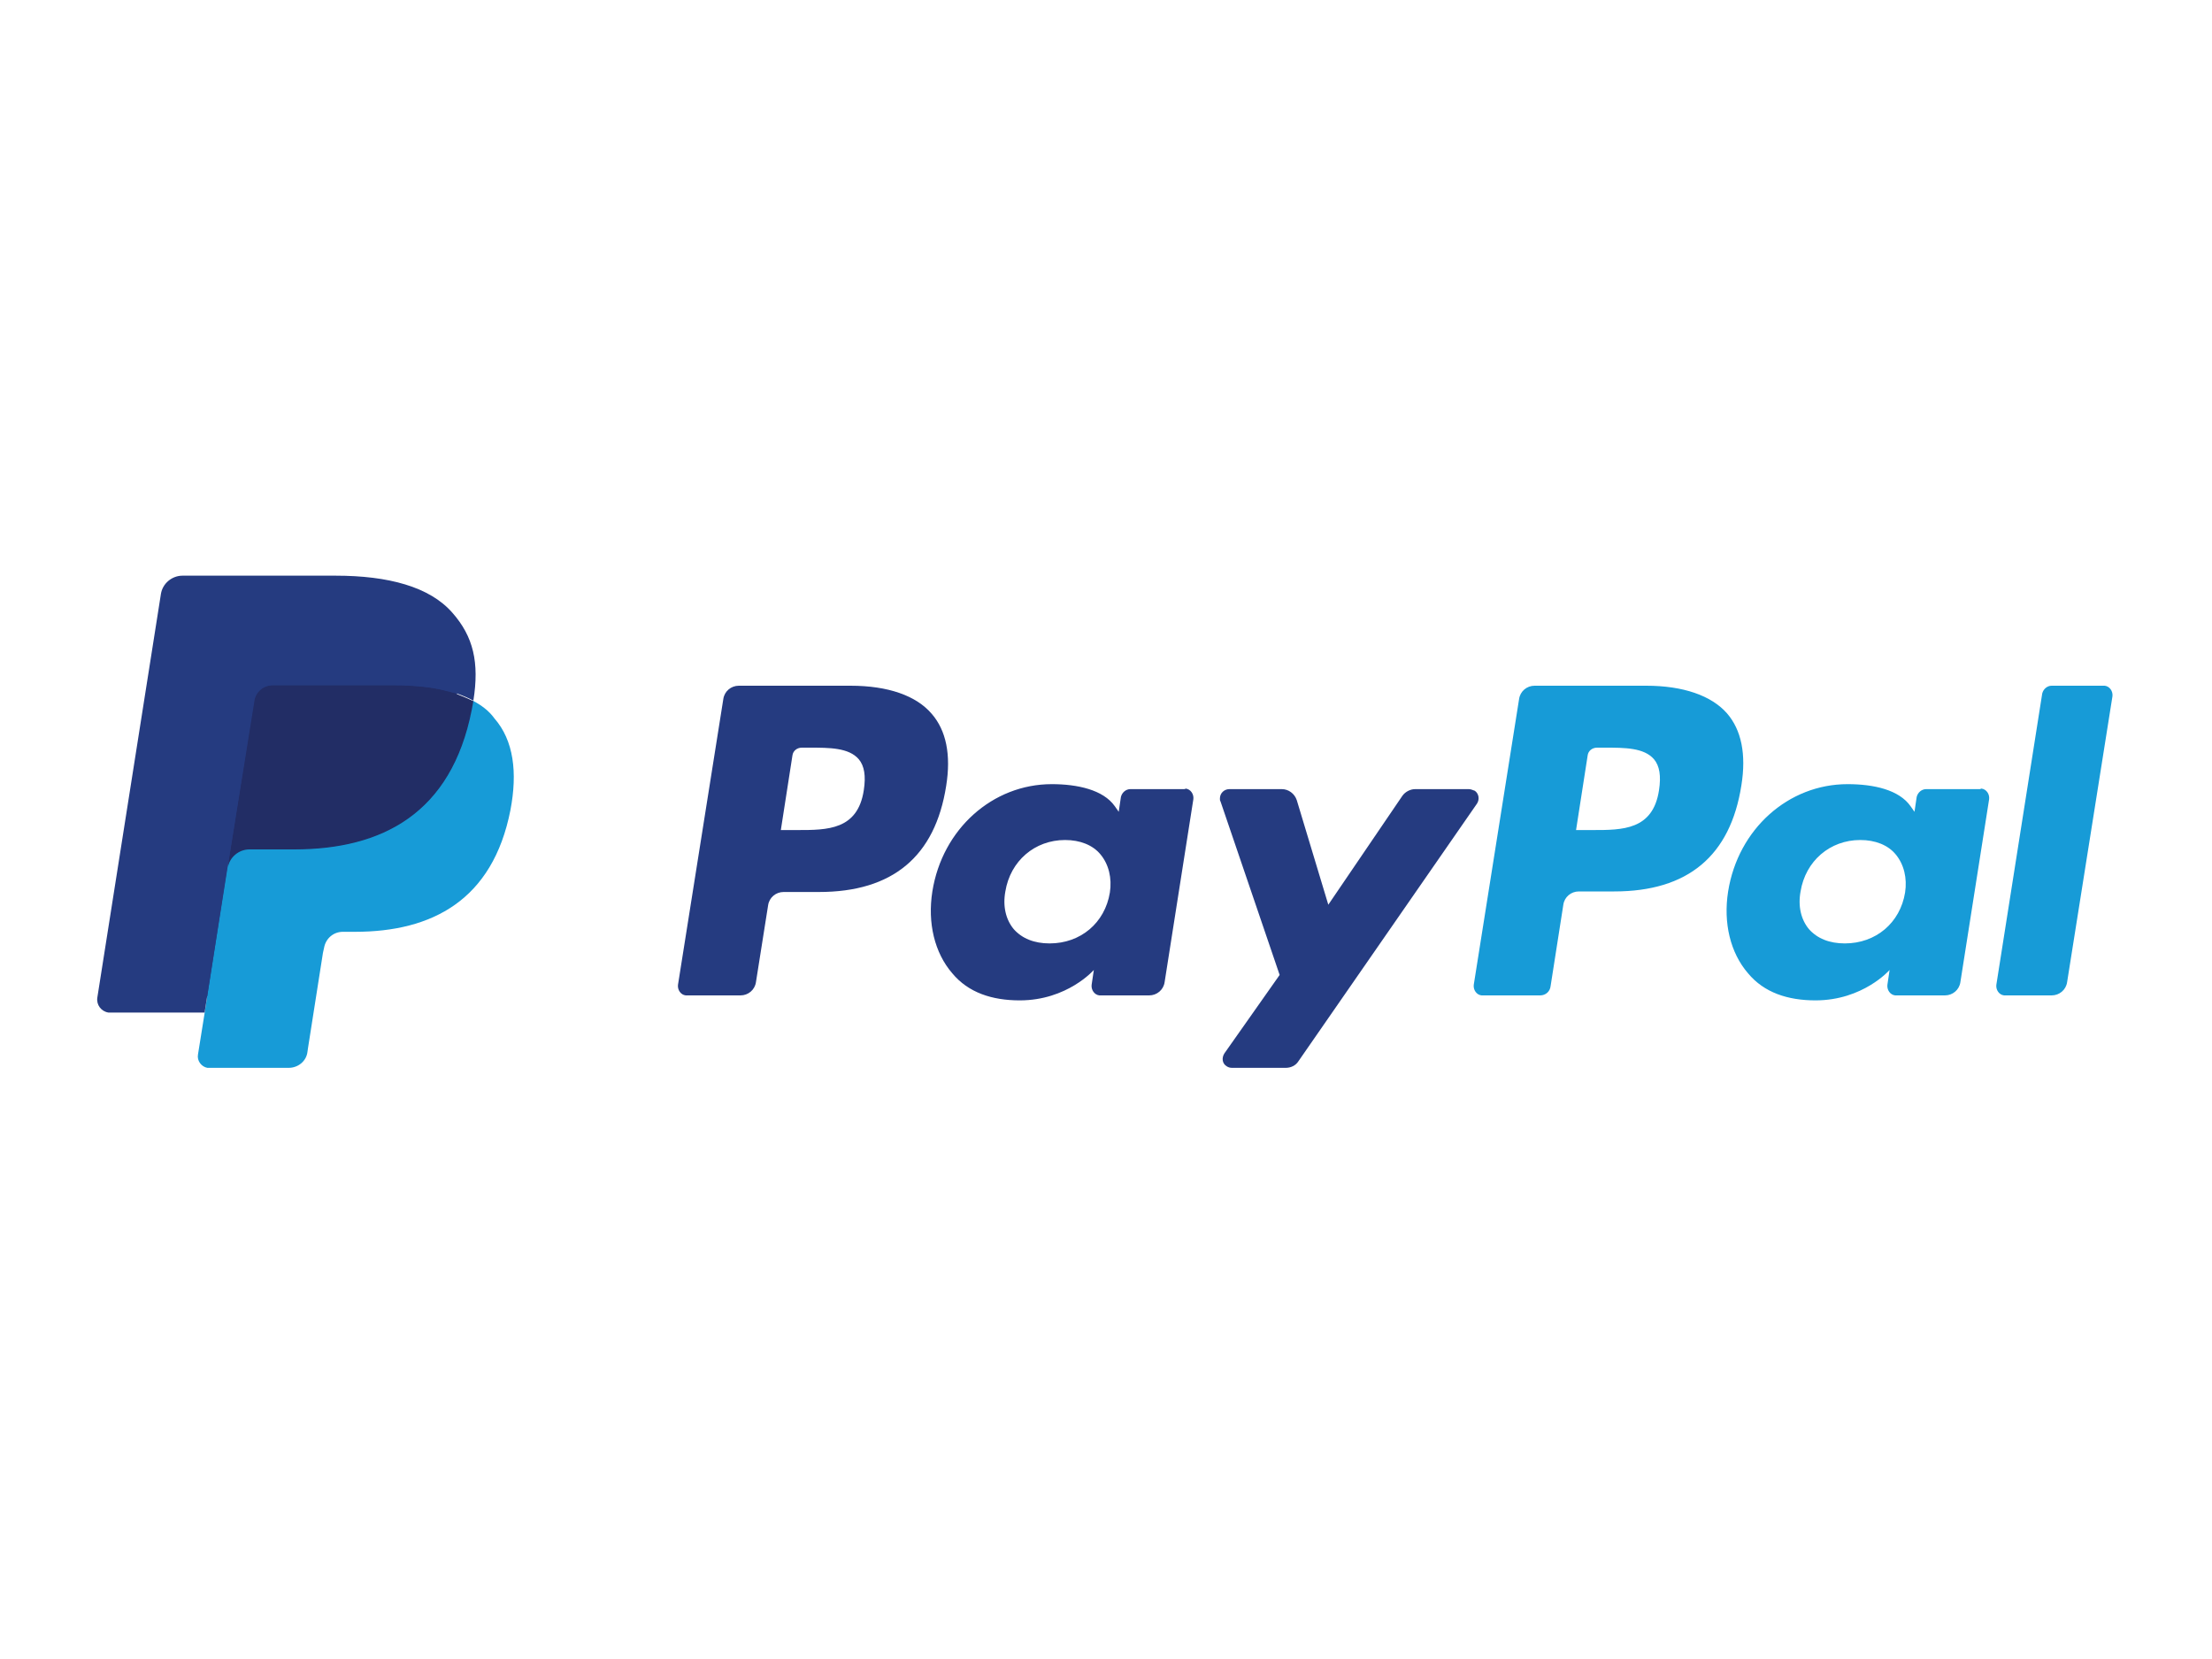
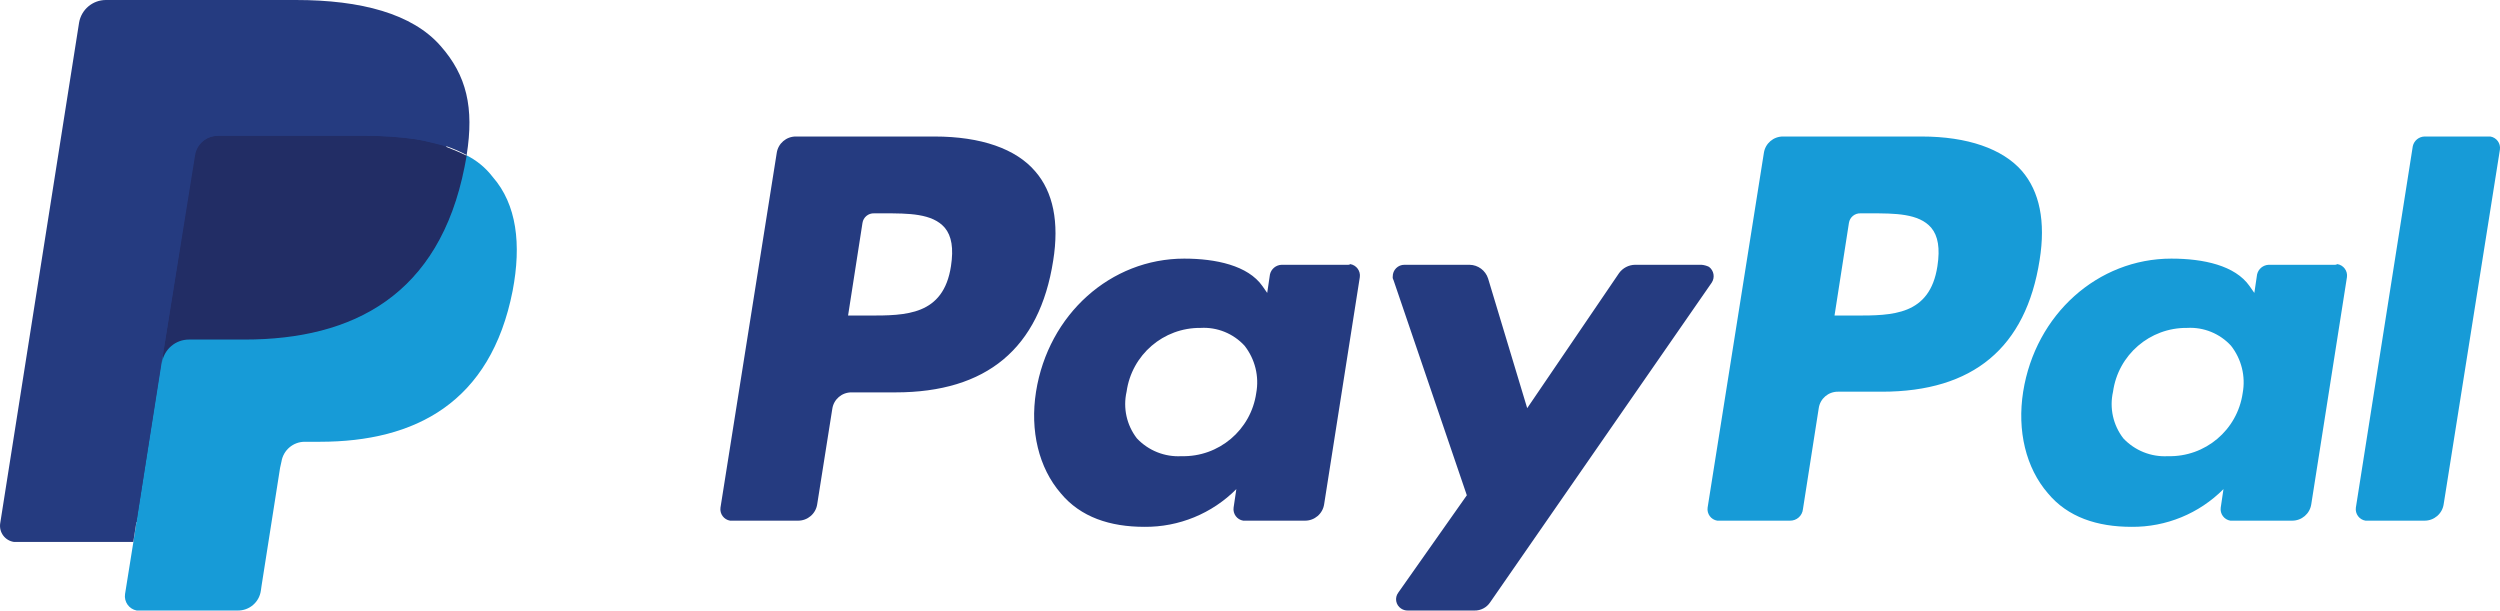
- <svg xmlns="http://www.w3.org/2000/svg" id="logosvg.com" x="0px" y="0px" viewBox="0 0 400 300" style="enable-background:new 0 0 400 300;" xml:space="preserve">
-   <style type="text/css"> .st0{fill:#253B80;} .st1{fill:#179BD7;} .st2{fill:#222D65;} </style>
-   <path class="st0" d="M153.8,124h-20.2c-1.4,0-2.6,1-2.8,2.4l-8.2,51.7c-0.1,0.9,0.5,1.8,1.4,1.9c0.1,0,0.2,0,0.3,0h9.6 c1.4,0,2.6-1,2.8-2.4l2.2-13.9c0.2-1.4,1.4-2.4,2.8-2.4h6.4c13.3,0,21-6.4,23-19.2c0.9-5.6,0-10-2.6-13 C165.7,125.8,160.6,124,153.8,124z M156.2,142.9c-1.1,7.2-6.6,7.2-12,7.2h-3l2.1-13.5c0.1-0.8,0.8-1.4,1.7-1.4h1.4 c3.6,0,7.1,0,8.9,2.1C156.3,138.5,156.6,140.3,156.2,142.9z M214.1,142.7h-9.7c-0.8,0-1.5,0.6-1.7,1.4l-0.4,2.7l-0.7-1 c-2.1-3-6.8-4-11.4-4c-10.7,0-19.8,8.1-21.6,19.4c-0.9,5.7,0.4,11.1,3.6,14.8c2.9,3.5,7.2,4.9,12.2,4.9c8.6,0,13.4-5.5,13.4-5.5 l-0.4,2.7c-0.1,0.9,0.5,1.8,1.4,1.9c0.1,0,0.2,0,0.3,0h8.7c1.4,0,2.6-1,2.8-2.4l5.2-33.1c0.1-0.9-0.5-1.8-1.4-1.9 C214.3,142.7,214.2,142.7,214.1,142.7z M200.7,161.4c-0.9,5.5-5.3,9.2-10.9,9.2c-2.8,0-5-0.9-6.5-2.6c-1.4-1.7-2-4.1-1.5-6.8 c0.9-5.5,5.3-9.3,10.8-9.3c2.7,0,5,0.9,6.4,2.6C200.5,156.3,201.1,158.8,200.7,161.4z M265.6,142.7h-9.7c-0.9,0-1.8,0.5-2.3,1.2 l-13.4,19.7l-5.7-18.9c-0.4-1.2-1.5-2-2.7-2h-9.5c-0.9,0-1.7,0.7-1.7,1.7c0,0.2,0,0.4,0.1,0.5l10.7,31.4l-10,14.2 c-0.5,0.8-0.4,1.8,0.4,2.3c0.3,0.2,0.6,0.3,1,0.3h9.7c0.9,0,1.8-0.4,2.3-1.2l32.3-46.6c0.5-0.8,0.3-1.8-0.4-2.3 C266.2,142.8,265.9,142.7,265.6,142.7L265.6,142.7z" />
-   <path class="st1" d="M297.7,124h-20.2c-1.4,0-2.6,1-2.8,2.4l-8.2,51.7c-0.1,0.9,0.5,1.8,1.4,1.9c0.1,0,0.2,0,0.3,0h10.3 c1,0,1.8-0.7,1.9-1.7l2.3-14.7c0.2-1.4,1.4-2.4,2.8-2.4h6.4c13.3,0,21-6.4,23-19.2c0.9-5.6,0-10-2.6-13 C309.5,125.8,304.4,124,297.7,124z M300,142.9c-1.1,7.2-6.6,7.2-12,7.2h-3l2.1-13.5c0.1-0.8,0.8-1.4,1.7-1.4h1.4 c3.6,0,7.1,0,8.9,2.1C300.1,138.5,300.4,140.3,300,142.9z M358,142.7h-9.7c-0.8,0-1.5,0.6-1.7,1.4l-0.4,2.7l-0.7-1 c-2.1-3-6.7-4-11.4-4c-10.7,0-19.8,8.1-21.6,19.4c-0.9,5.7,0.4,11.1,3.6,14.8c2.9,3.5,7.2,4.9,12.2,4.9c8.6,0,13.4-5.5,13.4-5.5 l-0.4,2.7c-0.1,0.9,0.5,1.8,1.4,1.9c0.1,0,0.2,0,0.3,0h8.7c1.4,0,2.6-1,2.8-2.4l5.2-33.1c0.1-0.9-0.5-1.8-1.4-1.9 C358.1,142.7,358,142.7,358,142.7z M344.5,161.4c-0.9,5.5-5.3,9.2-10.9,9.2c-2.8,0-5-0.9-6.5-2.6c-1.4-1.7-2-4.1-1.5-6.8 c0.9-5.5,5.3-9.3,10.8-9.3c2.7,0,5,0.9,6.4,2.6C344.3,156.3,344.9,158.8,344.5,161.4z M369.3,125.4l-8.3,52.7 c-0.1,0.9,0.5,1.8,1.4,1.9c0.1,0,0.2,0,0.3,0h8.3c1.4,0,2.6-1,2.8-2.4l8.2-51.7c0.1-0.9-0.5-1.8-1.4-1.9c-0.1,0-0.2,0-0.3,0H371 C370.2,124,369.5,124.6,369.3,125.4z" />
-   <path class="st0" d="M39,190.1l1.5-9.8l-3.4-0.1H20.7l11.4-72.3c0.1-0.5,0.5-0.8,0.9-0.8h27.7c9.2,0,15.5,1.9,18.8,5.7 c1.6,1.8,2.5,3.6,3,5.7c0.5,2.1,0.5,4.7,0,7.8l0,0.2v2l1.6,0.9c1.2,0.6,2.2,1.4,3.1,2.4c1.3,1.5,2.2,3.4,2.5,5.7 c0.4,2.3,0.3,5.1-0.4,8.3c-0.7,3.6-1.9,6.8-3.4,9.4c-1.4,2.3-3.2,4.3-5.4,5.9c-2.1,1.5-4.5,2.6-7.2,3.3c-2.7,0.7-5.7,1-9.1,1h-2.2 c-1.5,0-3,0.6-4.2,1.5c-1.2,1-1.9,2.4-2.2,3.9l-0.2,0.9L52.9,189l-0.1,0.6c0,0.2-0.1,0.3-0.2,0.4c-0.1,0.1-0.2,0.1-0.3,0.1 C52.3,190.1,39,190.1,39,190.1z" />
-   <path class="st1" d="M85.5,126.7c-0.1,0.5-0.2,1.1-0.3,1.6c-3.6,18.7-16.1,25.2-32.1,25.2h-8.1c-1.9,0-3.6,1.4-3.9,3.3L37,183.2 l-1.2,7.5c-0.2,1.1,0.6,2.2,1.7,2.4c0.1,0,0.2,0,0.3,0h14.4c1.7,0,3.2-1.2,3.4-2.9l0.1-0.7l2.7-17.2l0.2-0.9 c0.3-1.7,1.7-2.9,3.4-2.9h2.2c13.9,0,24.9-5.7,28.1-22c1.3-6.8,0.6-12.6-2.9-16.6C88.4,128.5,87,127.5,85.5,126.7z" />
-   <path class="st2" d="M81.7,125.2c-1.2-0.3-2.3-0.6-3.5-0.8c-2.4-0.4-4.8-0.5-7.2-0.5H49.4c-1.7,0-3.2,1.2-3.4,2.9L41.3,156l-0.1,0.9 c0.3-1.9,2-3.3,3.9-3.3h8.1c15.9,0,28.4-6.5,32.1-25.2c0.1-0.6,0.2-1.1,0.3-1.6c-1-0.5-2-0.9-3-1.3C82.3,125.3,82,125.3,81.7,125.2z " />
-   <path class="st0" d="M45.9,126.8c0.3-1.7,1.7-2.9,3.4-2.9H71c2.6,0,5,0.2,7.2,0.5c1.5,0.2,2.9,0.6,4.4,1c1.1,0.4,2.1,0.8,3,1.3 c1.1-6.9,0-11.6-3.8-15.9c-4.1-4.7-11.6-6.7-21.1-6.7H33c-1.9,0-3.6,1.4-3.9,3.3l-11.5,73c-0.2,1.3,0.7,2.5,2,2.7c0.1,0,0.2,0,0.4,0 H37l4.3-27.2C41.3,156,45.9,126.8,45.9,126.8z" />
+ <svg xmlns="http://www.w3.org/2000/svg" viewBox="0 0 364.439 89">
+   <g id="Layer_2" data-name="Layer 2">
+     <g id="logosvg.com">
+       <path d="M136.228,19.9h-20.2a2.804,2.804,0,0,0-2.8,2.4l-8.2,51.7a1.691,1.691,0,0,0,1.4,1.9h9.9a2.804,2.804,0,0,0,2.8-2.4l2.2-13.9a2.804,2.804,0,0,1,2.8-2.4h6.4c13.3,0,21-6.4,23-19.2.9-5.6,0-10-2.6-13C148.128,21.7,143.028,19.9,136.228,19.9Zm2.4,18.9c-1.1,7.2-6.6,7.2-12,7.2h-3l2.1-13.5a1.645,1.645,0,0,1,1.7-1.4h1.4c3.6,0,7.1,0,8.9,2.1C138.728,34.4,139.028,36.2,138.628,38.8Zm57.9-.2h-9.7a1.805,1.805,0,0,0-1.7,1.4l-.4,2.7-.7-1c-2.1-3-6.8-4-11.4-4-10.7,0-19.8,8.1-21.6,19.4-.9,5.7.4,11.1,3.6,14.8,2.9,3.5,7.2,4.9,12.2,4.9a18.635,18.635,0,0,0,13.4-5.5l-.4,2.7a1.691,1.691,0,0,0,1.4,1.9h9a2.804,2.804,0,0,0,2.8-2.4l5.2-33.1a1.691,1.691,0,0,0-1.4-1.9A.367.367,0,0,1,196.528,38.6Zm-13.4,18.7a10.73,10.73,0,0,1-10.9,9.2,8.285,8.285,0,0,1-6.5-2.6,8.167,8.167,0,0,1-1.5-6.8,10.788,10.788,0,0,1,10.8-9.3,8.066,8.066,0,0,1,6.4,2.6A8.64,8.64,0,0,1,183.128,57.3Zm64.9-18.7h-9.7a2.935,2.935,0,0,0-2.3,1.2l-13.4,19.7-5.7-18.9a2.882,2.882,0,0,0-2.7-2h-9.5a1.685,1.685,0,0,0-1.7,1.7.749.749,0,0,0,.1.5l10.7,31.4-10,14.2a1.613,1.613,0,0,0,.4,2.3,1.689,1.689,0,0,0,1,.3h9.7a2.676,2.676,0,0,0,2.3-1.2l32.3-46.6a1.703,1.703,0,0,0-.4-2.3,3.035,3.035,0,0,0-1.1-.3Z" style="fill:#253b80" />
+       <path d="M280.128,19.9h-20.2a2.804,2.804,0,0,0-2.8,2.4l-8.2,51.7a1.691,1.691,0,0,0,1.4,1.9h10.6a1.863,1.863,0,0,0,1.9-1.7l2.3-14.7a2.804,2.804,0,0,1,2.8-2.4h6.4c13.3,0,21-6.4,23-19.2.9-5.6,0-10-2.6-13C291.928,21.7,286.828,19.9,280.128,19.9Zm2.3,18.9c-1.1,7.2-6.6,7.2-12,7.2h-3l2.1-13.5a1.645,1.645,0,0,1,1.7-1.4h1.4c3.6,0,7.1,0,8.9,2.1C282.528,34.4,282.828,36.2,282.428,38.8Zm58-.2h-9.7a1.805,1.805,0,0,0-1.7,1.4l-.4,2.7-.7-1c-2.1-3-6.7-4-11.4-4-10.7,0-19.8,8.1-21.6,19.4-.9,5.7.4,11.1,3.6,14.8,2.9,3.5,7.2,4.9,12.2,4.9a18.635,18.635,0,0,0,13.4-5.5l-.4,2.7a1.691,1.691,0,0,0,1.4,1.9h9a2.804,2.804,0,0,0,2.8-2.4l5.2-33.1a1.691,1.691,0,0,0-1.4-1.9A.774.774,0,0,1,340.428,38.6Zm-13.5,18.7a10.73,10.73,0,0,1-10.9,9.2,8.285,8.285,0,0,1-6.5-2.6,8.167,8.167,0,0,1-1.5-6.8,10.788,10.788,0,0,1,10.8-9.3,8.066,8.066,0,0,1,6.4,2.6A8.64,8.64,0,0,1,326.928,57.3Zm24.8-36-8.3,52.7a1.691,1.691,0,0,0,1.4,1.9h8.6a2.804,2.804,0,0,0,2.8-2.4l8.2-51.7a1.691,1.691,0,0,0-1.4-1.9h-9.6A1.805,1.805,0,0,0,351.728,21.3Z" style="fill:#179bd7" />
+       <path d="M21.428,86l1.5-9.8-3.4-.1h-16.4l11.4-72.3a.948.948,0,0,1,.9-.8h27.7c9.2,0,15.5,1.9,18.8,5.7a12.623,12.623,0,0,1,3,5.7,20.284,20.284,0,0,1,0,7.8v2.2l1.6.9a10.342,10.342,0,0,1,3.1,2.4,10.654,10.654,0,0,1,2.5,5.7,21.848,21.848,0,0,1-.4,8.3,30.618,30.618,0,0,1-3.4,9.4,20.264,20.264,0,0,1-5.4,5.9,21.572,21.572,0,0,1-7.2,3.3,36.227,36.227,0,0,1-9.1,1h-2.2a7.168,7.168,0,0,0-4.2,1.5,6.685,6.685,0,0,0-2.2,3.9l-.2.9-2.5,17.3-.1.6a.52.52,0,0,1-.2.4.367.367,0,0,1-.3.1Z" style="fill:#253b80" />
+       <path d="M67.928,22.6c-.1.5-.2,1.1-.3,1.6-3.6,18.7-16.1,25.2-32.1,25.2h-8.1a3.968,3.968,0,0,0-3.9,3.3l-4.1,26.4-1.2,7.5a2.12,2.12,0,0,0,1.7,2.4h14.7a3.361,3.361,0,0,0,3.4-2.9l.1-.7,2.7-17.2.2-.9a3.436,3.436,0,0,1,3.4-2.9h2.2c13.9,0,24.9-5.7,28.1-22,1.3-6.8.6-12.6-2.9-16.6A11.008,11.008,0,0,0,67.928,22.6Z" style="fill:#179bd7" />
+       <path d="M64.128,21.1c-1.2-.3-2.3-.6-3.5-.8a43.587,43.587,0,0,0-7.2-.5h-21.6a3.361,3.361,0,0,0-3.4,2.9l-4.7,29.2-.1.9a3.968,3.968,0,0,1,3.9-3.3h8.1c15.9,0,28.4-6.5,32.1-25.2.1-.6.2-1.1.3-1.6-1-.5-2-.9-3-1.3A3.178,3.178,0,0,0,64.128,21.1Z" style="fill:#222d65" />
+       <path d="M28.328,22.7a3.436,3.436,0,0,1,3.4-2.9h21.7a53.08,53.08,0,0,1,7.2.5,34.833,34.833,0,0,1,4.4,1,20.814,20.814,0,0,1,3,1.3c1.1-6.9,0-11.6-3.8-15.9-4.1-4.7-11.6-6.7-21.1-6.7h-27.7a3.968,3.968,0,0,0-3.9,3.3l-11.5,73a2.372,2.372,0,0,0,2,2.7h17.4l4.3-27.2C23.728,51.9,28.328,22.7,28.328,22.7Z" style="fill:#253b80" />
+     </g>
+   </g>
</svg>
